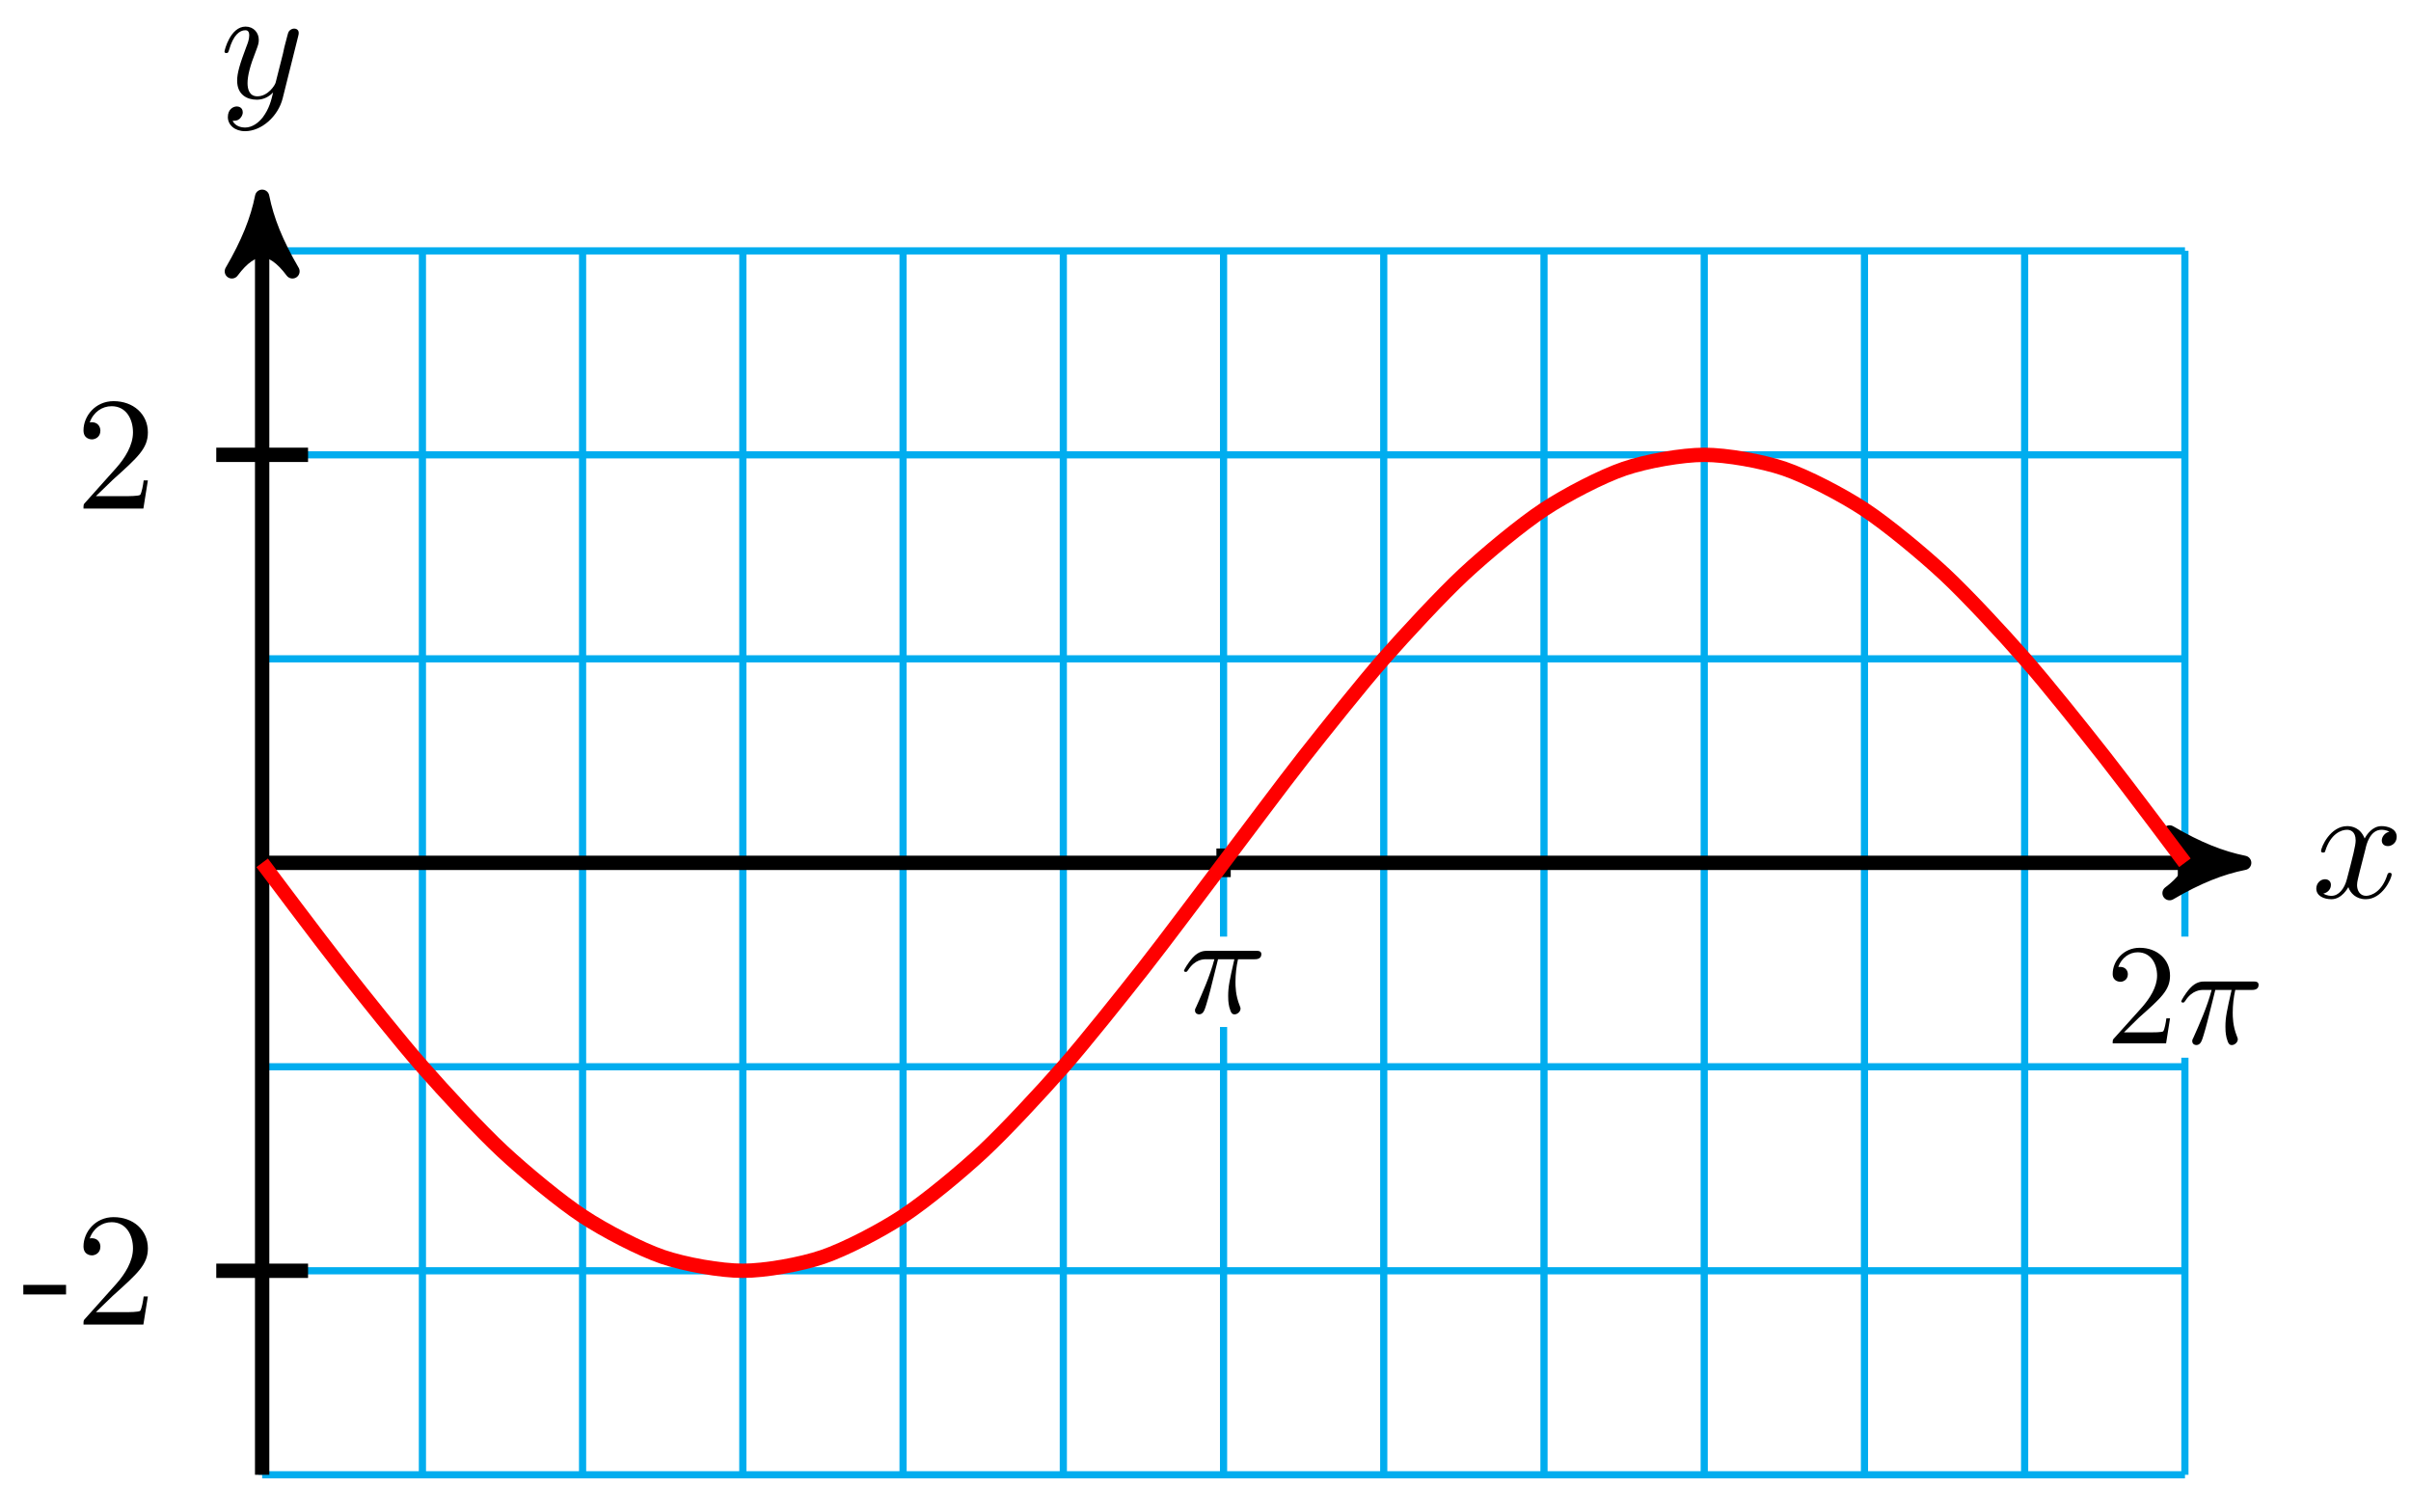
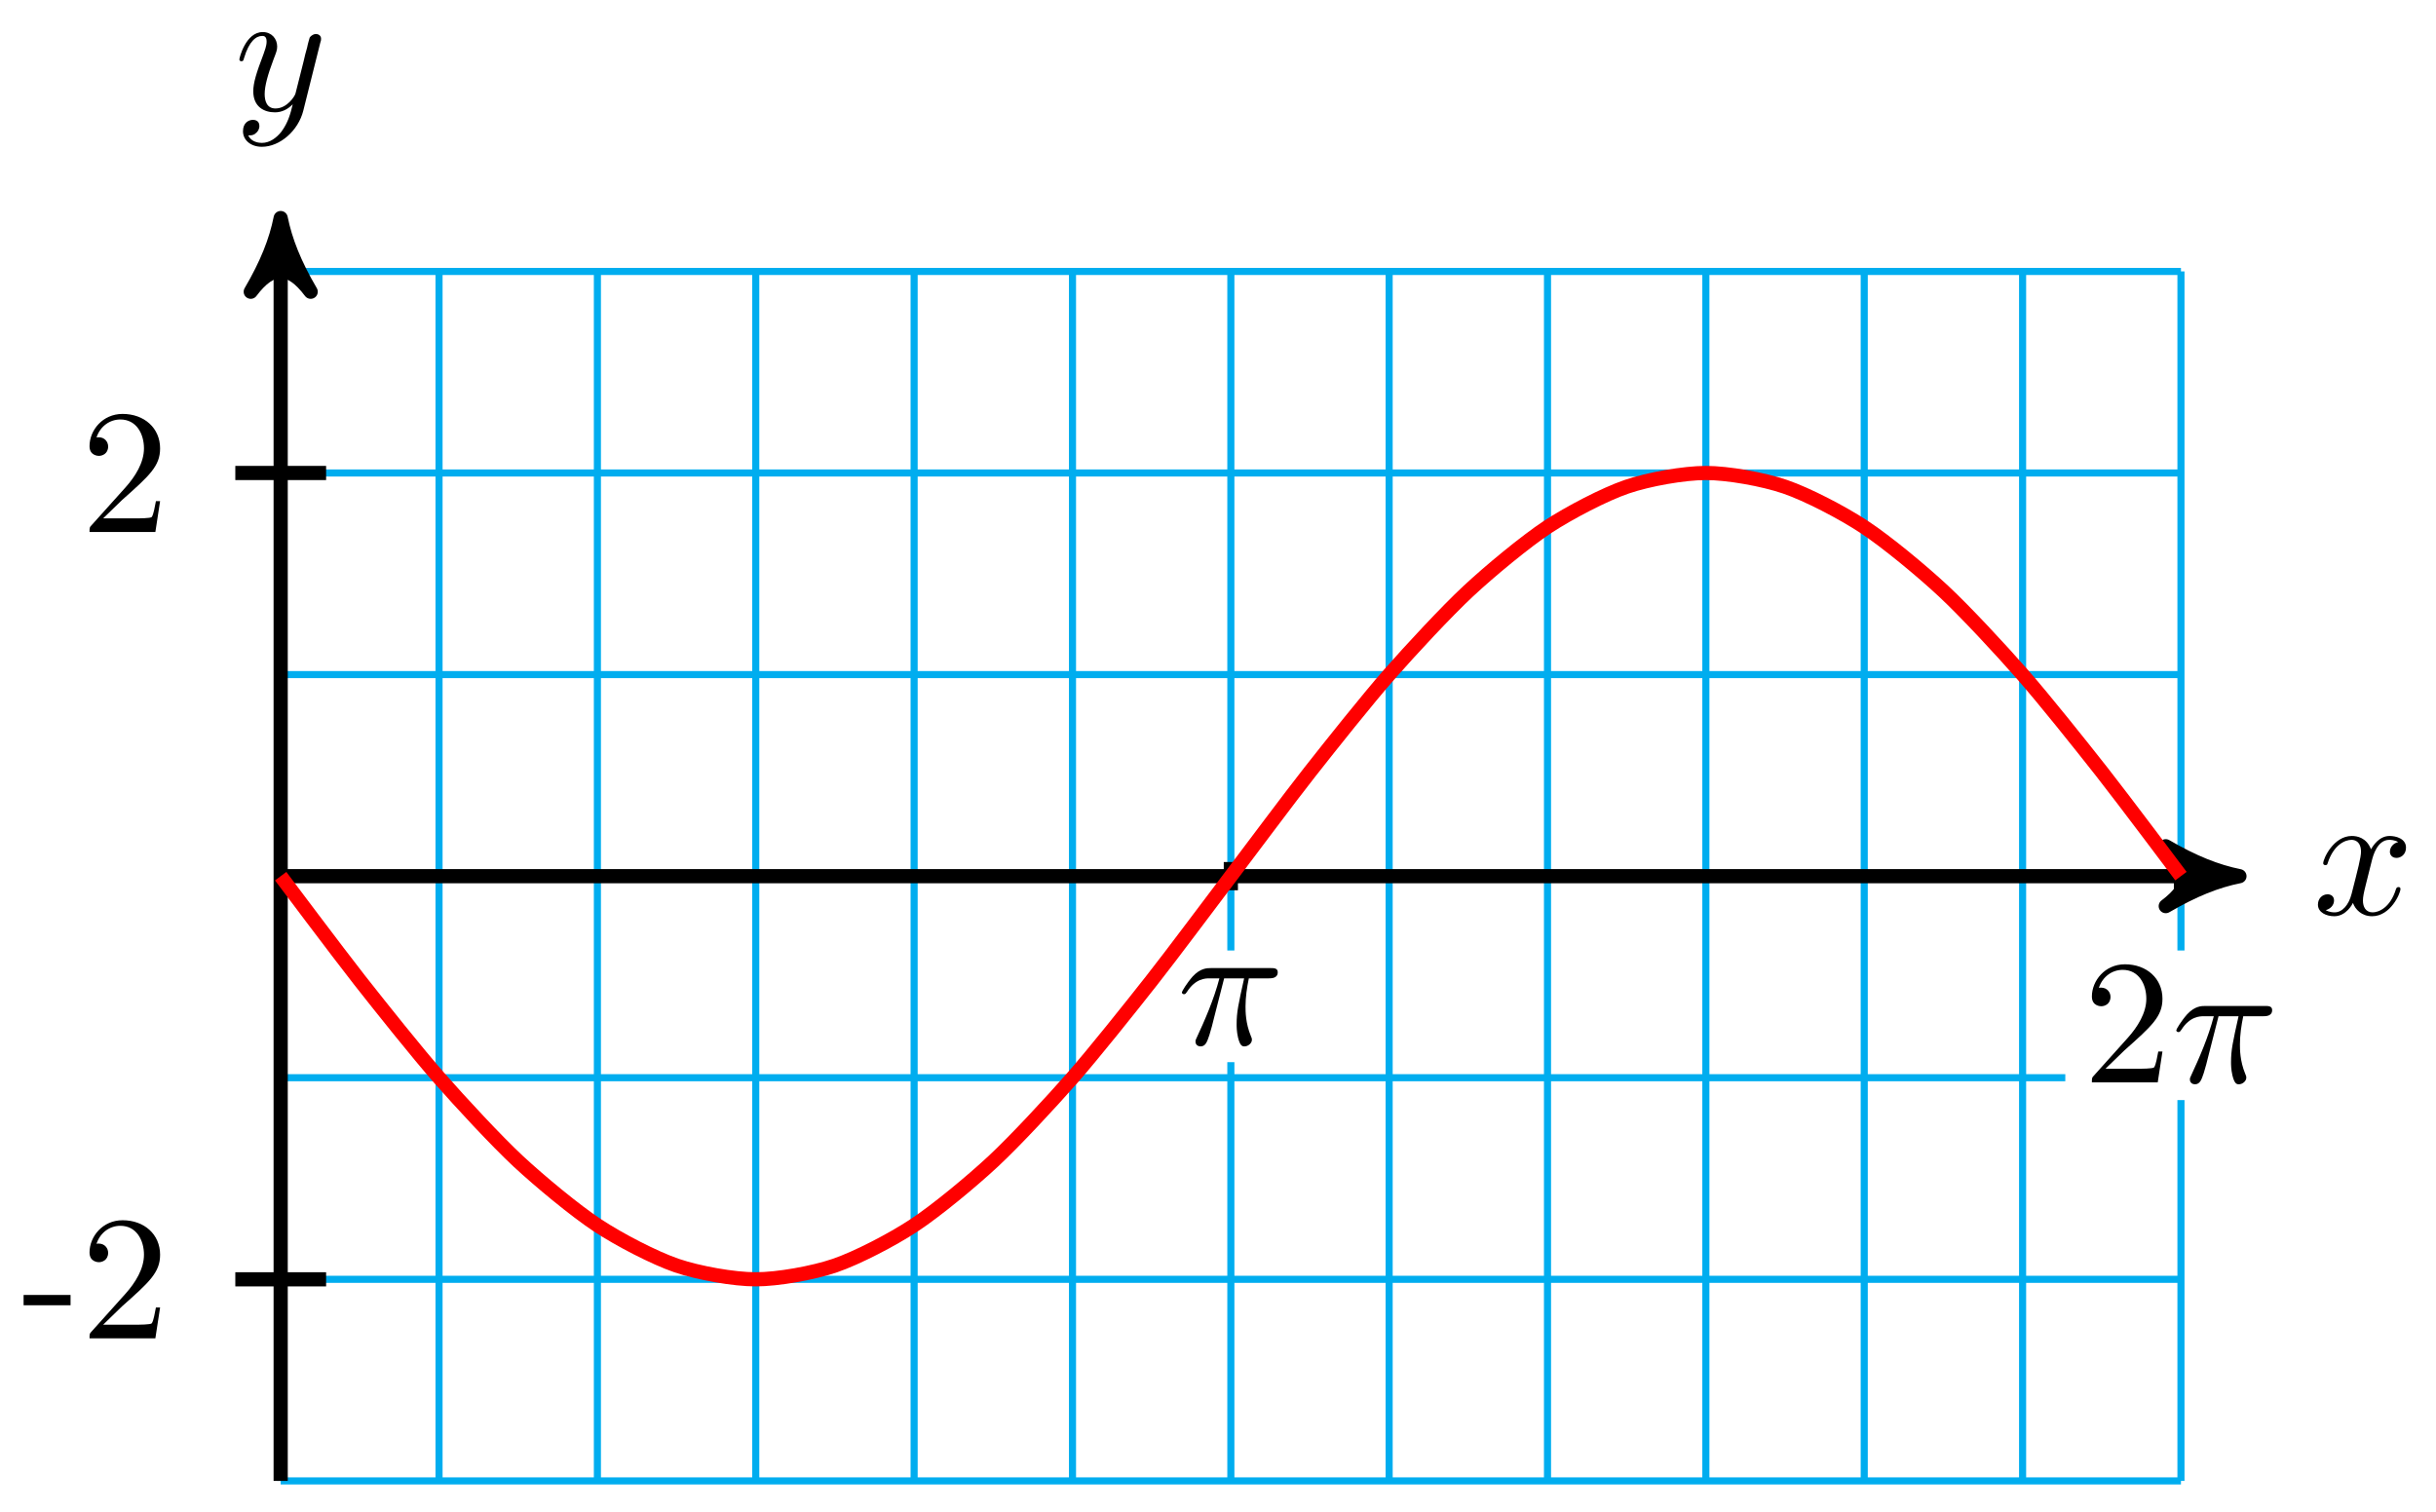
- <svg xmlns="http://www.w3.org/2000/svg" xmlns:xlink="http://www.w3.org/1999/xlink" width="134pt" height="84pt" viewBox="0 0 134 84" version="1.1">
+ <svg xmlns="http://www.w3.org/2000/svg" xmlns:xlink="http://www.w3.org/1999/xlink" width="137pt" height="85pt" viewBox="0 0 137 85" version="1.1">
  <defs>
    <g>
      <symbol overflow="visible" id="glyph0-0">
        <path style="stroke:none;" d="" />
      </symbol>
      <symbol overflow="visible" id="glyph0-1">
-         <path style="stroke:none;" d="M 3 -2.703 C 3.047 -2.938 3.25 -3.766 3.891 -3.766 C 3.922 -3.766 4.141 -3.766 4.328 -3.656 C 4.078 -3.609 3.906 -3.375 3.906 -3.172 C 3.906 -3.016 4 -2.859 4.25 -2.859 C 4.438 -2.859 4.734 -3.016 4.734 -3.375 C 4.734 -3.844 4.203 -3.969 3.891 -3.969 C 3.375 -3.969 3.062 -3.484 2.953 -3.281 C 2.719 -3.875 2.25 -3.969 1.984 -3.969 C 1.047 -3.969 0.531 -2.812 0.531 -2.578 C 0.531 -2.5 0.625 -2.5 0.641 -2.5 C 0.719 -2.5 0.75 -2.516 0.766 -2.594 C 1.062 -3.547 1.656 -3.766 1.969 -3.766 C 2.141 -3.766 2.453 -3.688 2.453 -3.172 C 2.453 -2.891 2.297 -2.281 1.969 -1.031 C 1.828 -0.469 1.5 -0.094 1.109 -0.094 C 1.062 -0.094 0.859 -0.094 0.656 -0.219 C 0.891 -0.266 1.078 -0.453 1.078 -0.703 C 1.078 -0.938 0.891 -1.016 0.75 -1.016 C 0.484 -1.016 0.266 -0.781 0.266 -0.5 C 0.266 -0.078 0.703 0.094 1.109 0.094 C 1.688 0.094 2.016 -0.531 2.047 -0.578 C 2.156 -0.25 2.469 0.094 3.016 0.094 C 3.938 0.094 4.453 -1.062 4.453 -1.281 C 4.453 -1.375 4.375 -1.375 4.344 -1.375 C 4.266 -1.375 4.25 -1.344 4.219 -1.281 C 3.922 -0.312 3.312 -0.094 3.031 -0.094 C 2.688 -0.094 2.531 -0.391 2.531 -0.688 C 2.531 -0.891 2.594 -1.078 2.688 -1.484 Z M 3 -2.703 " />
+         <path style="stroke:none;" d="M 3.328 -3.016 C 3.391 -3.266 3.625 -4.188 4.312 -4.188 C 4.359 -4.188 4.609 -4.188 4.812 -4.062 C 4.531 -4 4.344 -3.766 4.344 -3.516 C 4.344 -3.359 4.453 -3.172 4.719 -3.172 C 4.938 -3.172 5.25 -3.344 5.25 -3.75 C 5.25 -4.266 4.672 -4.406 4.328 -4.406 C 3.75 -4.406 3.406 -3.875 3.281 -3.656 C 3.031 -4.312 2.5 -4.406 2.203 -4.406 C 1.172 -4.406 0.594 -3.125 0.594 -2.875 C 0.594 -2.766 0.703 -2.766 0.719 -2.766 C 0.797 -2.766 0.828 -2.797 0.844 -2.875 C 1.188 -3.938 1.844 -4.188 2.188 -4.188 C 2.375 -4.188 2.719 -4.094 2.719 -3.516 C 2.719 -3.203 2.547 -2.547 2.188 -1.141 C 2.031 -0.531 1.672 -0.109 1.234 -0.109 C 1.172 -0.109 0.953 -0.109 0.734 -0.234 C 0.984 -0.297 1.203 -0.5 1.203 -0.781 C 1.203 -1.047 0.984 -1.125 0.844 -1.125 C 0.531 -1.125 0.297 -0.875 0.297 -0.547 C 0.297 -0.094 0.781 0.109 1.219 0.109 C 1.891 0.109 2.25 -0.594 2.266 -0.641 C 2.391 -0.281 2.75 0.109 3.344 0.109 C 4.375 0.109 4.938 -1.172 4.938 -1.422 C 4.938 -1.531 4.859 -1.531 4.828 -1.531 C 4.734 -1.531 4.719 -1.484 4.688 -1.422 C 4.359 -0.344 3.688 -0.109 3.375 -0.109 C 2.984 -0.109 2.828 -0.422 2.828 -0.766 C 2.828 -0.984 2.875 -1.203 2.984 -1.641 Z M 3.328 -3.016 " />
      </symbol>
      <symbol overflow="visible" id="glyph0-2">
-         <path style="stroke:none;" d="M 4.359 -3.422 C 4.391 -3.547 4.391 -3.562 4.391 -3.625 C 4.391 -3.781 4.266 -3.859 4.141 -3.859 C 4.047 -3.859 3.906 -3.812 3.828 -3.672 C 3.797 -3.625 3.734 -3.359 3.688 -3.188 C 3.625 -2.953 3.562 -2.719 3.516 -2.469 L 3.109 -0.859 C 3.078 -0.719 2.688 -0.094 2.094 -0.094 C 1.641 -0.094 1.547 -0.5 1.547 -0.828 C 1.547 -1.234 1.688 -1.797 2 -2.578 C 2.141 -2.953 2.172 -3.047 2.172 -3.234 C 2.172 -3.625 1.891 -3.969 1.438 -3.969 C 0.594 -3.969 0.266 -2.656 0.266 -2.578 C 0.266 -2.5 0.344 -2.5 0.375 -2.5 C 0.453 -2.5 0.469 -2.516 0.516 -2.656 C 0.75 -3.5 1.109 -3.766 1.422 -3.766 C 1.484 -3.766 1.641 -3.766 1.641 -3.484 C 1.641 -3.25 1.547 -3.016 1.484 -2.859 C 1.125 -1.906 0.969 -1.391 0.969 -0.969 C 0.969 -0.172 1.531 0.094 2.062 0.094 C 2.406 0.094 2.719 -0.047 2.969 -0.312 C 2.859 0.156 2.75 0.594 2.391 1.078 C 2.156 1.375 1.812 1.641 1.406 1.641 C 1.281 1.641 0.875 1.609 0.719 1.266 C 0.859 1.266 0.984 1.266 1.109 1.156 C 1.188 1.078 1.281 0.953 1.281 0.797 C 1.281 0.516 1.047 0.469 0.953 0.469 C 0.75 0.469 0.453 0.625 0.453 1.062 C 0.453 1.5 0.844 1.844 1.406 1.844 C 2.328 1.844 3.25 1.016 3.5 0.016 Z M 4.359 -3.422 " />
+         <path style="stroke:none;" d="M 4.844 -3.797 C 4.891 -3.938 4.891 -3.953 4.891 -4.031 C 4.891 -4.203 4.75 -4.297 4.594 -4.297 C 4.5 -4.297 4.344 -4.234 4.25 -4.094 C 4.234 -4.031 4.141 -3.734 4.109 -3.547 C 4.031 -3.297 3.969 -3.016 3.906 -2.75 L 3.453 -0.953 C 3.422 -0.812 2.984 -0.109 2.328 -0.109 C 1.828 -0.109 1.719 -0.547 1.719 -0.922 C 1.719 -1.375 1.891 -2 2.219 -2.875 C 2.375 -3.281 2.422 -3.391 2.422 -3.594 C 2.422 -4.031 2.109 -4.406 1.609 -4.406 C 0.656 -4.406 0.297 -2.953 0.297 -2.875 C 0.297 -2.766 0.391 -2.766 0.406 -2.766 C 0.516 -2.766 0.516 -2.797 0.562 -2.953 C 0.844 -3.891 1.234 -4.188 1.578 -4.188 C 1.656 -4.188 1.828 -4.188 1.828 -3.875 C 1.828 -3.625 1.719 -3.359 1.656 -3.172 C 1.25 -2.109 1.078 -1.547 1.078 -1.078 C 1.078 -0.188 1.703 0.109 2.297 0.109 C 2.688 0.109 3.016 -0.062 3.297 -0.344 C 3.172 0.172 3.047 0.672 2.656 1.203 C 2.391 1.531 2.016 1.828 1.562 1.828 C 1.422 1.828 0.969 1.797 0.797 1.406 C 0.953 1.406 1.094 1.406 1.219 1.281 C 1.328 1.203 1.422 1.062 1.422 0.875 C 1.422 0.562 1.156 0.531 1.062 0.531 C 0.828 0.531 0.5 0.688 0.5 1.172 C 0.5 1.672 0.938 2.047 1.562 2.047 C 2.578 2.047 3.609 1.141 3.891 0.016 Z M 4.844 -3.797 " />
+       </symbol>
+       <symbol overflow="visible" id="glyph0-3">
+         <path style="stroke:none;" d="M 2.641 -3.719 L 3.766 -3.719 C 3.438 -2.25 3.344 -1.812 3.344 -1.141 C 3.344 -1 3.344 -0.734 3.422 -0.391 C 3.531 0.047 3.641 0.109 3.781 0.109 C 3.984 0.109 4.203 -0.062 4.203 -0.266 C 4.203 -0.328 4.203 -0.344 4.141 -0.484 C 3.844 -1.203 3.844 -1.859 3.844 -2.141 C 3.844 -2.656 3.922 -3.203 4.031 -3.719 L 5.156 -3.719 C 5.297 -3.719 5.656 -3.719 5.656 -4.062 C 5.656 -4.297 5.438 -4.297 5.25 -4.297 L 1.906 -4.297 C 1.688 -4.297 1.312 -4.297 0.875 -3.828 C 0.531 -3.438 0.266 -2.984 0.266 -2.938 C 0.266 -2.922 0.266 -2.828 0.391 -2.828 C 0.469 -2.828 0.484 -2.875 0.547 -2.953 C 1.031 -3.719 1.609 -3.719 1.812 -3.719 L 2.375 -3.719 C 2.062 -2.516 1.531 -1.312 1.109 -0.406 C 1.031 -0.25 1.031 -0.234 1.031 -0.156 C 1.031 0.031 1.188 0.109 1.312 0.109 C 1.609 0.109 1.688 -0.172 1.812 -0.531 C 1.953 -1 1.953 -1.016 2.078 -1.516 Z M 2.641 -3.719 " />
      </symbol>
      <symbol overflow="visible" id="glyph1-0">
        <path style="stroke:none;" d="" />
      </symbol>
      <symbol overflow="visible" id="glyph1-1">
-         <path style="stroke:none;" d="M 2.469 -1.672 L 2.469 -2.203 L 0.094 -2.203 L 0.094 -1.672 Z M 2.469 -1.672 " />
+         <path style="stroke:none;" d="M 2.75 -1.859 L 2.75 -2.438 L 0.109 -2.438 L 0.109 -1.859 Z M 2.75 -1.859 " />
      </symbol>
      <symbol overflow="visible" id="glyph1-2">
-         <path style="stroke:none;" d="M 4.031 -1.562 L 3.797 -1.562 C 3.766 -1.297 3.688 -0.891 3.609 -0.766 C 3.547 -0.688 2.953 -0.688 2.75 -0.688 L 1.141 -0.688 L 2.094 -1.609 C 3.484 -2.859 4.031 -3.344 4.031 -4.234 C 4.031 -5.25 3.219 -5.969 2.125 -5.969 C 1.109 -5.969 0.453 -5.141 0.453 -4.344 C 0.453 -3.844 0.891 -3.844 0.922 -3.844 C 1.078 -3.844 1.391 -3.953 1.391 -4.328 C 1.391 -4.562 1.234 -4.797 0.922 -4.797 C 0.844 -4.797 0.828 -4.797 0.797 -4.781 C 1 -5.359 1.484 -5.688 2.016 -5.688 C 2.828 -5.688 3.203 -4.969 3.203 -4.234 C 3.203 -3.516 2.766 -2.812 2.266 -2.25 L 0.547 -0.328 C 0.453 -0.234 0.453 -0.219 0.453 0 L 3.781 0 Z M 4.031 -1.562 " />
+         <path style="stroke:none;" d="M 4.469 -1.734 L 4.234 -1.734 C 4.172 -1.438 4.109 -1 4 -0.844 C 3.938 -0.766 3.281 -0.766 3.062 -0.766 L 1.266 -0.766 L 2.328 -1.797 C 3.875 -3.172 4.469 -3.703 4.469 -4.703 C 4.469 -5.844 3.578 -6.641 2.359 -6.641 C 1.234 -6.641 0.5 -5.719 0.5 -4.828 C 0.5 -4.281 1 -4.281 1.031 -4.281 C 1.203 -4.281 1.547 -4.391 1.547 -4.812 C 1.547 -5.062 1.359 -5.328 1.016 -5.328 C 0.938 -5.328 0.922 -5.328 0.891 -5.312 C 1.109 -5.969 1.656 -6.328 2.234 -6.328 C 3.141 -6.328 3.562 -5.516 3.562 -4.703 C 3.562 -3.906 3.078 -3.125 2.516 -2.5 L 0.609 -0.375 C 0.5 -0.266 0.5 -0.234 0.5 0 L 4.203 0 Z M 4.469 -1.734 " />
      </symbol>
      <symbol overflow="visible" id="glyph2-0">
        <path style="stroke:none;" d="" />
      </symbol>
      <symbol overflow="visible" id="glyph2-1">
-         <path style="stroke:none;" d="M 2.109 -2.969 L 3.016 -2.969 C 2.75 -1.797 2.672 -1.453 2.672 -0.922 C 2.672 -0.797 2.672 -0.578 2.734 -0.312 C 2.828 0.047 2.906 0.094 3.031 0.094 C 3.188 0.094 3.359 -0.062 3.359 -0.219 C 3.359 -0.266 3.359 -0.281 3.312 -0.391 C 3.078 -0.969 3.078 -1.484 3.078 -1.703 C 3.078 -2.125 3.125 -2.562 3.219 -2.969 L 4.125 -2.969 C 4.234 -2.969 4.516 -2.969 4.516 -3.25 C 4.516 -3.438 4.344 -3.438 4.203 -3.438 L 1.531 -3.438 C 1.359 -3.438 1.047 -3.438 0.703 -3.062 C 0.422 -2.75 0.219 -2.375 0.219 -2.344 C 0.219 -2.328 0.219 -2.266 0.312 -2.266 C 0.375 -2.266 0.391 -2.297 0.438 -2.359 C 0.828 -2.969 1.297 -2.969 1.453 -2.969 L 1.906 -2.969 C 1.656 -2.016 1.219 -1.047 0.891 -0.312 C 0.828 -0.203 0.828 -0.188 0.828 -0.125 C 0.828 0.031 0.953 0.094 1.047 0.094 C 1.297 0.094 1.359 -0.141 1.453 -0.438 C 1.562 -0.797 1.562 -0.812 1.672 -1.219 Z M 2.109 -2.969 " />
-       </symbol>
-       <symbol overflow="visible" id="glyph3-0">
-         <path style="stroke:none;" d="" />
-       </symbol>
-       <symbol overflow="visible" id="glyph3-1">
-         <path style="stroke:none;" d="M 1.016 -0.609 L 1.859 -1.438 C 3.094 -2.531 3.578 -2.969 3.578 -3.766 C 3.578 -4.672 2.859 -5.312 1.891 -5.312 C 0.984 -5.312 0.391 -4.578 0.391 -3.859 C 0.391 -3.422 0.797 -3.422 0.828 -3.422 C 0.953 -3.422 1.234 -3.516 1.234 -3.844 C 1.234 -4.047 1.094 -4.25 0.812 -4.25 C 0.75 -4.25 0.734 -4.25 0.703 -4.25 C 0.891 -4.766 1.328 -5.062 1.781 -5.062 C 2.516 -5.062 2.859 -4.422 2.859 -3.766 C 2.859 -3.125 2.453 -2.5 2.016 -2 L 0.484 -0.297 C 0.391 -0.203 0.391 -0.188 0.391 0 L 3.359 0 L 3.578 -1.391 L 3.375 -1.391 C 3.344 -1.141 3.281 -0.797 3.203 -0.672 C 3.141 -0.609 2.625 -0.609 2.453 -0.609 Z M 1.016 -0.609 " />
+         <path style="stroke:none;" d="M 1.266 -0.766 L 2.328 -1.797 C 3.875 -3.172 4.469 -3.703 4.469 -4.703 C 4.469 -5.844 3.578 -6.641 2.359 -6.641 C 1.234 -6.641 0.5 -5.719 0.5 -4.828 C 0.5 -4.281 1 -4.281 1.031 -4.281 C 1.203 -4.281 1.547 -4.391 1.547 -4.812 C 1.547 -5.062 1.359 -5.328 1.016 -5.328 C 0.938 -5.328 0.922 -5.328 0.891 -5.312 C 1.109 -5.969 1.656 -6.328 2.234 -6.328 C 3.141 -6.328 3.562 -5.516 3.562 -4.703 C 3.562 -3.906 3.078 -3.125 2.516 -2.5 L 0.609 -0.375 C 0.5 -0.266 0.5 -0.234 0.5 0 L 4.203 0 L 4.469 -1.734 L 4.234 -1.734 C 4.172 -1.438 4.109 -1 4 -0.844 C 3.938 -0.766 3.281 -0.766 3.062 -0.766 Z M 1.266 -0.766 " />
      </symbol>
    </g>
  </defs>
  <g id="surface1">
-     <path style="fill:none;stroke-width:0.399;stroke-linecap:butt;stroke-linejoin:miter;stroke:rgb(0%,67.839%,93.729%);stroke-opacity:1;stroke-miterlimit:10;" d="M 0 -34.015 L 106.868 -34.015 M 0 -22.676 L 106.868 -22.676 M 0 -11.337 L 106.868 -11.337 M 0 -0.002 L 106.868 -0.002 M 0 11.337 L 106.868 11.337 M 0 22.676 L 106.868 22.676 M 0 34.012 L 106.868 34.012 M 0 -34.015 L 0 34.016 M 8.907 -34.015 L 8.907 34.016 M 17.809 -34.015 L 17.809 34.016 M 26.715 -34.015 L 26.715 34.016 M 35.621 -34.015 L 35.621 34.016 M 44.528 -34.015 L 44.528 34.016 M 53.434 -34.015 L 53.434 34.016 M 62.336 -34.015 L 62.336 34.016 M 71.243 -34.015 L 71.243 34.016 M 80.149 -34.015 L 80.149 34.016 M 89.055 -34.015 L 89.055 34.016 M 97.957 -34.015 L 97.957 34.016 M 106.864 -34.015 L 106.864 34.016 " transform="matrix(1,0,0,-1.00006,14.57,47.9591)" />
-     <path style="fill:none;stroke-width:0.797;stroke-linecap:butt;stroke-linejoin:miter;stroke:rgb(0%,0%,0%);stroke-opacity:1;stroke-miterlimit:10;" d="M 0 -0.002 L 109.118 -0.002 " transform="matrix(1,0,0,-1.00006,14.57,47.9591)" />
-     <path style="fill-rule:nonzero;fill:rgb(0%,0%,0%);fill-opacity:1;stroke-width:0.797;stroke-linecap:butt;stroke-linejoin:round;stroke:rgb(0%,0%,0%);stroke-opacity:1;stroke-miterlimit:10;" d="M 1.038 -0.002 C -0.259 0.26 -1.552 0.775 -3.107 1.686 C -1.552 0.518 -1.552 -0.517 -3.107 -1.685 C -1.552 -0.775 -0.259 -0.26 1.038 -0.002 Z M 1.038 -0.002 " transform="matrix(1,0,0,-1.00006,123.689,47.9591)" />
+     <path style="fill:none;stroke-width:0.399;stroke-linecap:butt;stroke-linejoin:miter;stroke:rgb(0%,67.839%,93.729%);stroke-opacity:1;stroke-miterlimit:10;" d="M -0.002 -34.016 L 106.866 -34.016 M -0.002 -22.677 L 106.866 -22.677 M -0.002 -11.337 L 106.866 -11.337 M -0.002 -0.001 L 106.866 -0.001 M -0.002 11.338 L 106.866 11.338 M -0.002 22.678 L 106.866 22.678 M -0.002 34.014 L 106.866 34.014 M -0.002 -34.016 L -0.002 34.017 M 8.904 -34.016 L 8.904 34.017 M 17.81 -34.016 L 17.81 34.017 M 26.716 -34.016 L 26.716 34.017 M 35.622 -34.016 L 35.622 34.017 M 44.528 -34.016 L 44.528 34.017 M 53.434 -34.016 L 53.434 34.017 M 62.336 -34.016 L 62.336 34.017 M 71.242 -34.016 L 71.242 34.017 M 80.148 -34.016 L 80.148 34.017 M 89.054 -34.016 L 89.054 34.017 M 97.96 -34.016 L 97.96 34.017 M 106.866 -34.016 L 106.866 34.017 " transform="matrix(1.00003,0,0,-1.00002,15.78702,49.28373)" />
+     <path style="fill:none;stroke-width:0.797;stroke-linecap:butt;stroke-linejoin:miter;stroke:rgb(0%,0%,0%);stroke-opacity:1;stroke-miterlimit:10;" d="M -0.002 -0.001 L 109.12 -0.001 " transform="matrix(1.00003,0,0,-1.00002,15.78702,49.28373)" />
+     <path style="fill-rule:nonzero;fill:rgb(0%,0%,0%);fill-opacity:1;stroke-width:0.797;stroke-linecap:butt;stroke-linejoin:round;stroke:rgb(0%,0%,0%);stroke-opacity:1;stroke-miterlimit:10;" d="M 1.036 -0.001 C -0.261 0.26 -1.554 0.776 -3.108 1.682 C -1.554 0.518 -1.554 -0.517 -3.108 -1.685 C -1.554 -0.779 -0.261 -0.259 1.036 -0.001 Z M 1.036 -0.001 " transform="matrix(1.00003,0,0,-1.00002,124.9093,49.28373)" />
    <g style="fill:rgb(0%,0%,0%);fill-opacity:1;">
-       <use xlink:href="#glyph0-1" x="128.471" y="49.889" />
+       <use xlink:href="#glyph0-1" x="130.063" y="51.429" />
    </g>
-     <path style="fill:none;stroke-width:0.797;stroke-linecap:butt;stroke-linejoin:miter;stroke:rgb(0%,0%,0%);stroke-opacity:1;stroke-miterlimit:10;" d="M 0 -34.015 L 0 35.984 " transform="matrix(1,0,0,-1.00006,14.57,47.9591)" />
-     <path style="fill-rule:nonzero;fill:rgb(0%,0%,0%);fill-opacity:1;stroke-width:0.797;stroke-linecap:butt;stroke-linejoin:round;stroke:rgb(0%,0%,0%);stroke-opacity:1;stroke-miterlimit:10;" d="M 1.037 -0 C -0.26 0.258 -1.553 0.777 -3.108 1.683 C -1.553 0.519 -1.553 -0.52 -3.108 -1.684 C -1.553 -0.778 -0.26 -0.258 1.037 -0 Z M 1.037 -0 " transform="matrix(0,-1.00006,-1,0,14.57,11.97432)" />
+     <path style="fill:none;stroke-width:0.797;stroke-linecap:butt;stroke-linejoin:miter;stroke:rgb(0%,0%,0%);stroke-opacity:1;stroke-miterlimit:10;" d="M -0.002 -34.016 L -0.002 35.982 " transform="matrix(1.00003,0,0,-1.00002,15.78702,49.28373)" />
+     <path style="fill-rule:nonzero;fill:rgb(0%,0%,0%);fill-opacity:1;stroke-width:0.797;stroke-linecap:butt;stroke-linejoin:round;stroke:rgb(0%,0%,0%);stroke-opacity:1;stroke-miterlimit:10;" d="M 1.035 0.002 C -0.258 0.26 -1.555 0.775 -3.11 1.685 C -1.555 0.517 -1.555 -0.518 -3.11 -1.686 C -1.555 -0.775 -0.258 -0.26 1.035 0.002 Z M 1.035 0.002 " transform="matrix(0,-1.00002,-1.00003,0,15.78702,13.30039)" />
    <g style="fill:rgb(0%,0%,0%);fill-opacity:1;">
-       <use xlink:href="#glyph0-2" x="12.211" y="5.448" />
+       <use xlink:href="#glyph0-2" x="13.166" y="6.21" />
    </g>
-     <path style="fill:none;stroke-width:0.797;stroke-linecap:butt;stroke-linejoin:miter;stroke:rgb(0%,0%,0%);stroke-opacity:1;stroke-miterlimit:10;" d="M 2.551 -22.676 L -2.55 -22.676 " transform="matrix(1,0,0,-1.00006,14.57,47.9591)" />
+     <path style="fill:none;stroke-width:0.797;stroke-linecap:butt;stroke-linejoin:miter;stroke:rgb(0%,0%,0%);stroke-opacity:1;stroke-miterlimit:10;" d="M 2.553 -22.677 L -2.553 -22.677 " transform="matrix(1.00003,0,0,-1.00002,15.78702,49.28373)" />
    <g style="fill:rgb(0%,0%,0%);fill-opacity:1;">
-       <use xlink:href="#glyph1-1" x="1.202" y="73.624" />
-       <use xlink:href="#glyph1-2" x="4.188" y="73.624" />
+       <use xlink:href="#glyph1-1" x="1.218" y="75.279" />
+       <use xlink:href="#glyph1-2" x="4.535" y="75.279" />
    </g>
-     <path style="fill:none;stroke-width:0.797;stroke-linecap:butt;stroke-linejoin:miter;stroke:rgb(0%,0%,0%);stroke-opacity:1;stroke-miterlimit:10;" d="M 2.551 22.676 L -2.55 22.676 " transform="matrix(1,0,0,-1.00006,14.57,47.9591)" />
+     <path style="fill:none;stroke-width:0.797;stroke-linecap:butt;stroke-linejoin:miter;stroke:rgb(0%,0%,0%);stroke-opacity:1;stroke-miterlimit:10;" d="M 2.553 22.678 L -2.553 22.678 " transform="matrix(1.00003,0,0,-1.00002,15.78702,49.28373)" />
    <g style="fill:rgb(0%,0%,0%);fill-opacity:1;">
-       <use xlink:href="#glyph1-2" x="4.188" y="28.267" />
+       <use xlink:href="#glyph1-2" x="4.535" y="29.924" />
    </g>
-     <path style="fill:none;stroke-width:0.797;stroke-linecap:butt;stroke-linejoin:miter;stroke:rgb(0%,0%,0%);stroke-opacity:1;stroke-miterlimit:10;" d="M 53.434 0.795 L 53.434 -0.795 " transform="matrix(1,0,0,-1.00006,14.57,47.9591)" />
-     <path style=" stroke:none;fill-rule:nonzero;fill:rgb(100%,100%,100%);fill-opacity:1;" d="M 71.215 52.062 L 64.793 52.062 L 64.793 57.086 L 71.215 57.086 Z M 71.215 52.062 " />
+     <path style="fill:none;stroke-width:0.797;stroke-linecap:butt;stroke-linejoin:miter;stroke:rgb(0%,0%,0%);stroke-opacity:1;stroke-miterlimit:10;" d="M 53.434 0.795 L 53.434 -0.794 " transform="matrix(1.00003,0,0,-1.00002,15.78702,49.28373)" />
+     <path style=" stroke:none;fill-rule:nonzero;fill:rgb(100%,100%,100%);fill-opacity:1;" d="M 65.207 59.746 L 73.234 59.746 L 73.234 53.465 L 65.207 53.465 Z M 65.207 59.746 " />
    <g style="fill:rgb(0%,0%,0%);fill-opacity:1;">
-       <use xlink:href="#glyph2-1" x="65.588" y="56.289" />
+       <use xlink:href="#glyph0-3" x="66.204" y="58.751" />
    </g>
-     <path style="fill:none;stroke-width:0.797;stroke-linecap:butt;stroke-linejoin:miter;stroke:rgb(0%,0%,0%);stroke-opacity:1;stroke-miterlimit:10;" d="M 106.868 0.795 L 106.868 -0.795 " transform="matrix(1,0,0,-1.00006,14.57,47.9591)" />
-     <path style=" stroke:none;fill-rule:nonzero;fill:rgb(100%,100%,100%);fill-opacity:1;" d="M 126.641 52.062 L 116.23 52.062 L 116.23 58.793 L 126.641 58.793 Z M 126.641 52.062 " />
+     <path style="fill:none;stroke-width:0.797;stroke-linecap:butt;stroke-linejoin:miter;stroke:rgb(0%,0%,0%);stroke-opacity:1;stroke-miterlimit:10;" d="M 106.866 0.795 L 106.866 -0.794 " transform="matrix(1.00003,0,0,-1.00002,15.78702,49.28373)" />
+     <path style=" stroke:none;fill-rule:nonzero;fill:rgb(100%,100%,100%);fill-opacity:1;" d="M 116.152 61.879 L 129.16 61.879 L 129.16 53.465 L 116.152 53.465 Z M 116.152 61.879 " />
    <g style="fill:rgb(0%,0%,0%);fill-opacity:1;">
-       <use xlink:href="#glyph3-1" x="117.029" y="57.995" />
+       <use xlink:href="#glyph2-1" x="117.147" y="60.882" />
    </g>
    <g style="fill:rgb(0%,0%,0%);fill-opacity:1;">
-       <use xlink:href="#glyph2-1" x="121.014" y="57.995" />
+       <use xlink:href="#glyph0-3" x="122.129" y="60.882" />
    </g>
-     <path style="fill:none;stroke-width:0.797;stroke-linecap:butt;stroke-linejoin:miter;stroke:rgb(100%,0%,0%);stroke-opacity:1;stroke-miterlimit:10;" d="M 0 -0.002 C 0 -0.002 3.215 -4.295 4.453 -5.869 C 5.688 -7.443 7.668 -9.927 8.907 -11.337 C 10.141 -12.747 12.121 -14.884 13.36 -16.036 C 14.594 -17.184 16.575 -18.825 17.809 -19.637 C 19.047 -20.454 21.028 -21.481 22.262 -21.903 C 23.5 -22.325 25.481 -22.676 26.715 -22.676 C 27.953 -22.676 29.934 -22.325 31.168 -21.903 C 32.403 -21.481 34.387 -20.454 35.621 -19.637 C 36.856 -18.825 38.84 -17.188 40.075 -16.036 C 41.309 -14.884 43.289 -12.751 44.528 -11.341 C 45.762 -9.927 47.742 -7.443 48.981 -5.869 C 50.215 -4.298 52.196 -1.631 53.434 -0.002 C 54.668 1.627 56.649 4.295 57.883 5.869 C 59.121 7.439 61.102 9.927 62.336 11.337 C 63.575 12.747 65.555 14.88 66.789 16.032 C 68.028 17.185 70.008 18.825 71.243 19.638 C 72.477 20.454 74.461 21.481 75.696 21.903 C 76.93 22.325 78.914 22.676 80.149 22.676 C 81.383 22.676 83.364 22.325 84.602 21.903 C 85.836 21.481 87.817 20.454 89.055 19.638 C 90.289 18.825 92.27 17.189 93.508 16.036 C 94.743 14.884 96.723 12.751 97.957 11.341 C 99.196 9.931 101.176 7.443 102.41 5.873 C 103.649 4.299 106.864 0.002 106.864 0.002 " transform="matrix(1,0,0,-1.00006,14.57,47.9591)" />
+     <path style="fill:none;stroke-width:0.797;stroke-linecap:butt;stroke-linejoin:miter;stroke:rgb(100%,0%,0%);stroke-opacity:1;stroke-miterlimit:10;" d="M -0.002 -0.001 C -0.002 -0.001 3.217 -4.294 4.451 -5.869 C 5.689 -7.443 7.67 -9.927 8.904 -11.337 C 10.142 -12.747 12.123 -14.884 13.357 -16.036 C 14.595 -17.185 16.576 -18.825 17.81 -19.638 C 19.044 -20.454 21.029 -21.481 22.263 -21.903 C 23.497 -22.325 25.482 -22.677 26.716 -22.677 C 27.95 -22.677 29.935 -22.325 31.169 -21.903 C 32.403 -21.481 34.388 -20.454 35.622 -19.638 C 36.856 -18.825 38.837 -17.189 40.075 -16.036 C 41.309 -14.884 43.29 -12.751 44.528 -11.341 C 45.762 -9.927 47.743 -7.443 48.981 -5.869 C 50.215 -4.298 52.196 -1.63 53.434 -0.001 C 54.668 1.627 56.649 4.295 57.883 5.866 C 59.121 7.44 61.102 9.928 62.336 11.338 C 63.574 12.748 65.555 14.881 66.789 16.033 C 68.027 17.186 70.008 18.822 71.242 19.639 C 72.48 20.451 74.461 21.483 75.695 21.904 C 76.929 22.326 78.914 22.678 80.148 22.678 C 81.382 22.678 83.367 22.326 84.601 21.904 C 85.835 21.483 87.82 20.455 89.054 19.639 C 90.288 18.826 92.269 17.19 93.507 16.037 C 94.741 14.885 96.722 12.752 97.96 11.338 C 99.194 9.928 101.175 7.444 102.413 5.87 C 103.647 4.299 106.866 0.002 106.866 0.002 " transform="matrix(1.00003,0,0,-1.00002,15.78702,49.28373)" />
  </g>
</svg>
